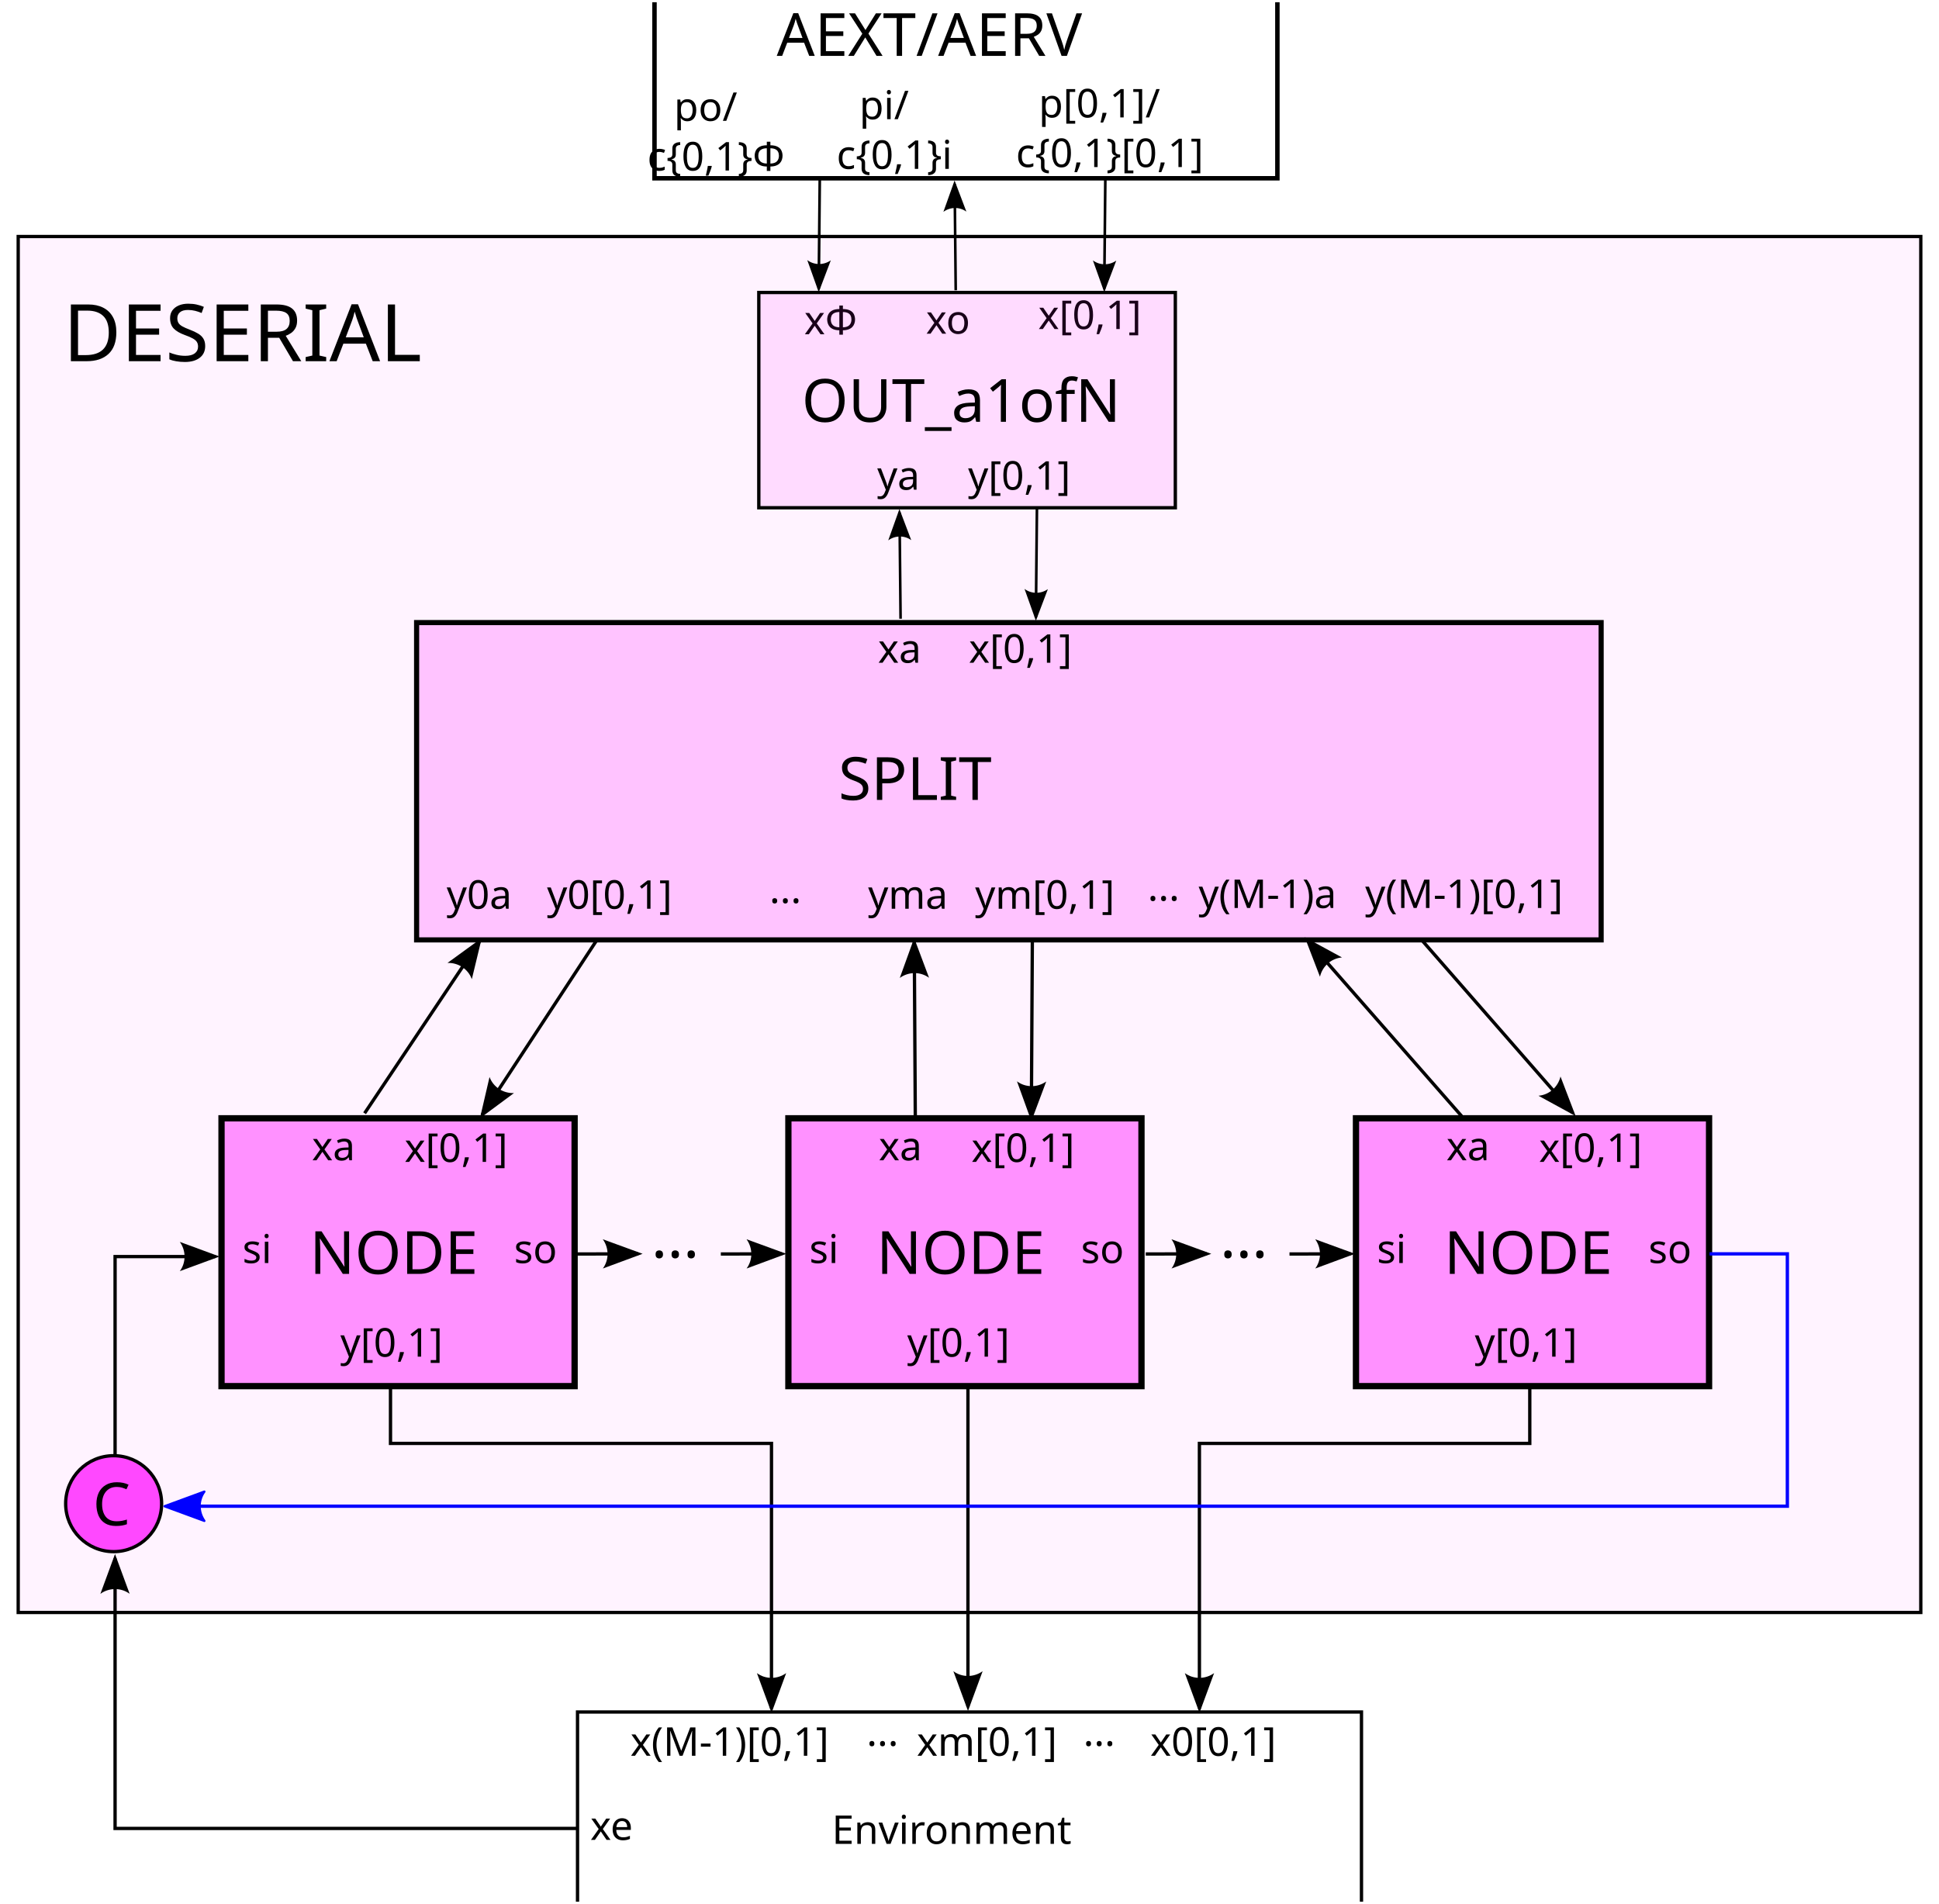
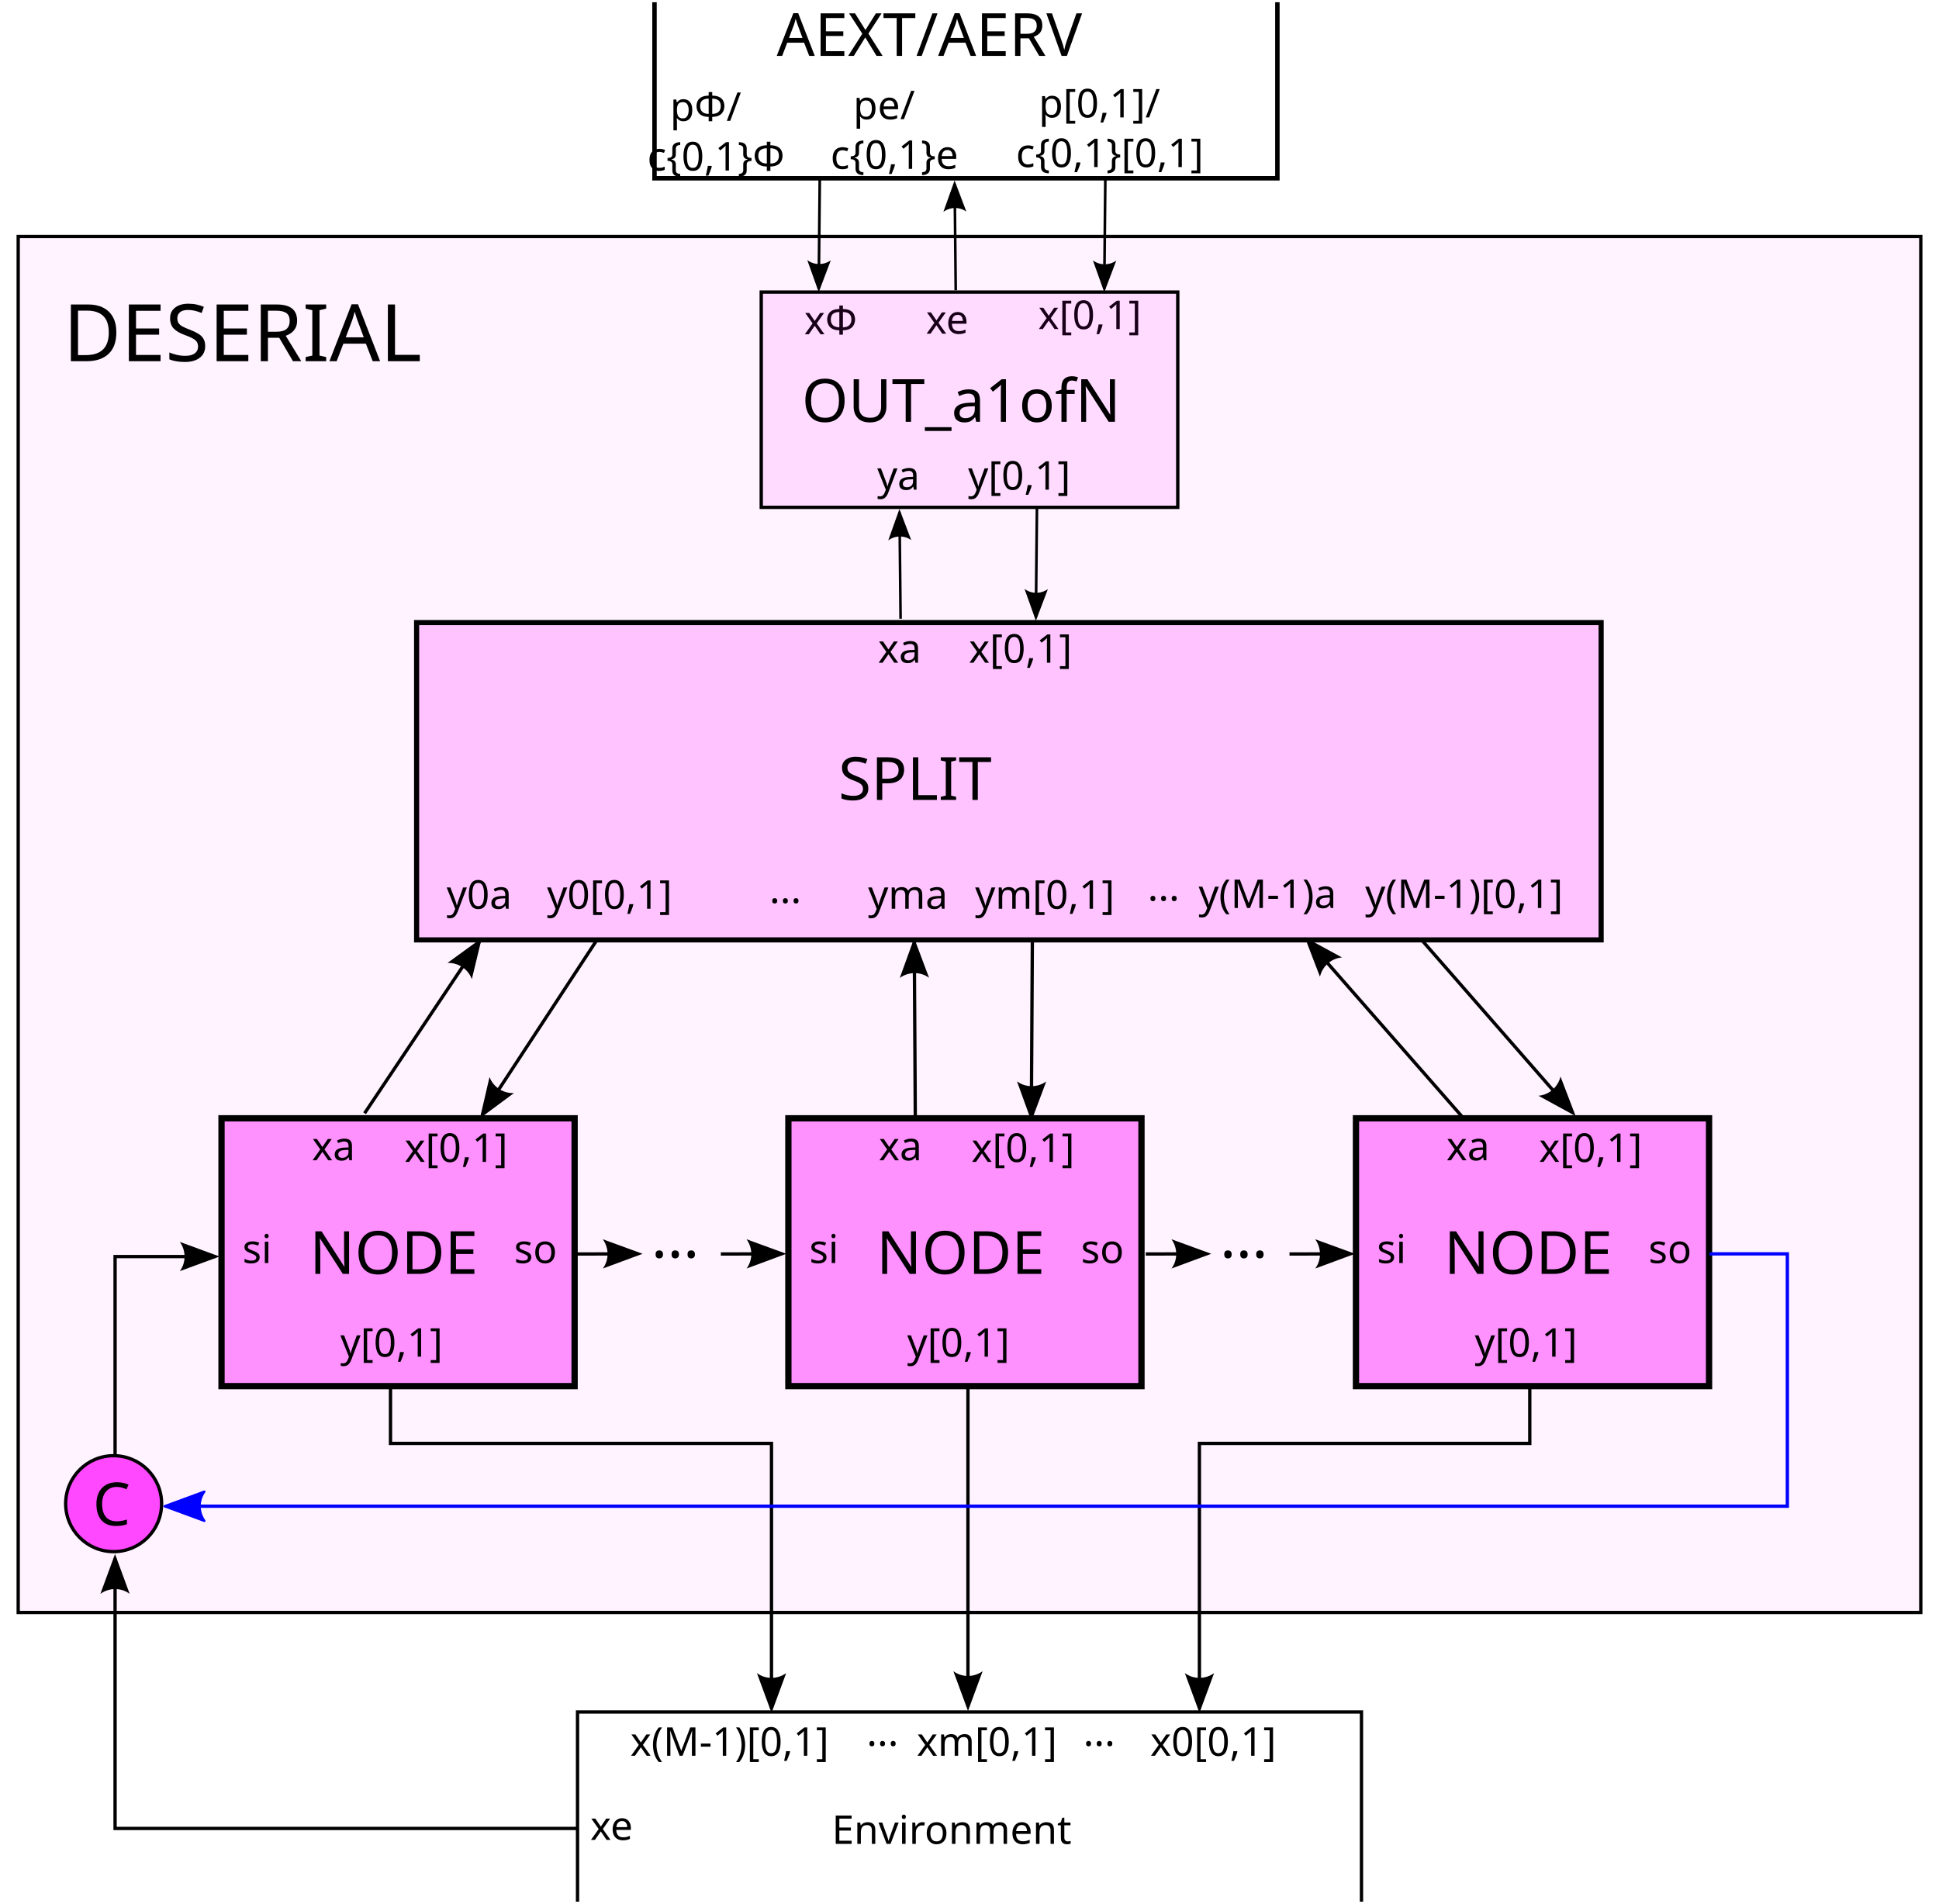
<svg xmlns="http://www.w3.org/2000/svg" version="1.1" id="svg2" height="575.127" width="585.878">
  <defs id="defs4">
    <marker style="overflow:visible" id="Arrow2Lend" refX="0" refY="0" orient="auto">
      <path transform="matrix(-1.1,0,0,-1.1,-1.1,0)" d="M 8.719,4.034 -2.207,0.016 8.719,-4.002 c -1.745,2.372 -1.735,5.617 -6e-7,8.035 z" style="fill-rule:evenodd;stroke-width:0.625;stroke-linejoin:round" id="path3815" />
    </marker>
    <marker style="overflow:visible" id="Arrow2Lstart" refX="0" refY="0" orient="auto">
      <path transform="matrix(1.1,0,0,1.1,1.1,0)" d="M 8.719,4.034 -2.207,0.016 8.719,-4.002 c -1.745,2.372 -1.735,5.617 -6e-7,8.035 z" style="fill-rule:evenodd;stroke-width:0.625;stroke-linejoin:round" id="path3812" />
    </marker>
    <marker style="overflow:visible" id="Arrow2Lstart-1" refX="0" refY="0" orient="auto">
      <path transform="matrix(1.1,0,0,1.1,1.1,0)" d="M 8.719,4.034 -2.207,0.016 8.719,-4.002 c -1.745,2.372 -1.735,5.617 -6e-7,8.035 z" style="fill-rule:evenodd;stroke-width:0.625;stroke-linejoin:round" id="path3812-7" />
    </marker>
    <marker style="overflow:visible" id="Arrow2Lstart-5" refX="0" refY="0" orient="auto">
      <path transform="matrix(1.1,0,0,1.1,1.1,0)" d="M 8.719,4.034 -2.207,0.016 8.719,-4.002 c -1.745,2.372 -1.735,5.617 -6e-7,8.035 z" style="fill-rule:evenodd;stroke-width:0.625;stroke-linejoin:round" id="path3812-3" />
    </marker>
    <marker style="overflow:visible" id="Arrow2Lstart-19" refX="0" refY="0" orient="auto">
      <path transform="matrix(1.1,0,0,1.1,1.1,0)" d="M 8.719,4.034 -2.207,0.016 8.719,-4.002 c -1.745,2.372 -1.735,5.617 -6e-7,8.035 z" style="fill-rule:evenodd;stroke-width:0.625;stroke-linejoin:round" id="path3812-9" />
    </marker>
    <marker style="overflow:visible" id="Arrow2Lstart-10" refX="0" refY="0" orient="auto">
      <path transform="matrix(1.1,0,0,1.1,1.1,0)" d="M 8.719,4.034 -2.207,0.016 8.719,-4.002 c -1.745,2.372 -1.735,5.617 -6e-7,8.035 z" style="fill-rule:evenodd;stroke-width:0.625;stroke-linejoin:round" id="path3812-75" />
    </marker>
    <marker style="overflow:visible" id="Arrow2Lstart-9" refX="0" refY="0" orient="auto">
      <path transform="matrix(1.1,0,0,1.1,1.1,0)" d="M 8.719,4.034 -2.207,0.016 8.719,-4.002 c -1.745,2.372 -1.735,5.617 -6e-7,8.035 z" style="fill-rule:evenodd;stroke-width:0.625;stroke-linejoin:round" id="path3812-2" />
    </marker>
    <marker style="overflow:visible" id="Arrow2Lstart-8" refX="0" refY="0" orient="auto">
      <path transform="matrix(1.1,0,0,1.1,1.1,0)" d="M 8.719,4.034 -2.207,0.016 8.719,-4.002 c -1.745,2.372 -1.735,5.617 -6e-7,8.035 z" style="fill-rule:evenodd;stroke-width:0.625;stroke-linejoin:round" id="path3812-6" />
    </marker>
    <marker style="overflow:visible" id="Arrow2Lend-2" refX="0" refY="0" orient="auto">
      <path transform="matrix(-1.1,0,0,-1.1,-1.1,0)" d="M 8.719,4.034 -2.207,0.016 8.719,-4.002 c -1.745,2.372 -1.735,5.617 -6e-7,8.035 z" style="fill-rule:evenodd;stroke-width:0.625;stroke-linejoin:round" id="path3815-3" />
    </marker>
    <marker style="overflow:visible" id="Arrow2Lstart-0" refX="0" refY="0" orient="auto">
      <path transform="matrix(1.1,0,0,1.1,1.1,0)" d="M 8.719,4.034 -2.207,0.016 8.719,-4.002 c -1.745,2.372 -1.735,5.617 -6e-7,8.035 z" style="fill-rule:evenodd;stroke-width:0.625;stroke-linejoin:round" id="path3812-25" />
    </marker>
    <marker style="overflow:visible" id="Arrow2Lstart-2" refX="0" refY="0" orient="auto">
      <path transform="matrix(1.1,0,0,1.1,1.1,0)" d="M 8.719,4.034 -2.207,0.016 8.719,-4.002 c -1.745,2.372 -1.735,5.617 -6e-7,8.035 z" style="fill-rule:evenodd;stroke-width:0.625;stroke-linejoin:round" id="path3812-30" />
    </marker>
    <marker style="overflow:visible" id="Arrow2Lend-9" refX="0" refY="0" orient="auto">
      <path transform="matrix(-1.1,0,0,-1.1,-1.1,0)" d="M 8.719,4.034 -2.207,0.016 8.719,-4.002 c -1.745,2.372 -1.735,5.617 -6e-7,8.035 z" style="fill-rule:evenodd;stroke-width:0.625;stroke-linejoin:round" id="path3815-8" />
    </marker>
    <marker style="overflow:visible" id="Arrow2Lend-5" refX="0" refY="0" orient="auto">
      <path transform="matrix(-1.1,0,0,-1.1,-1.1,0)" d="M 8.719,4.034 -2.207,0.016 8.719,-4.002 c -1.745,2.372 -1.735,5.617 -6e-7,8.035 z" style="fill-rule:evenodd;stroke-width:0.625;stroke-linejoin:round" id="path3815-7" />
    </marker>
    <marker style="overflow:visible" id="Arrow2Lend-3" refX="0" refY="0" orient="auto">
      <path transform="matrix(-1.1,0,0,-1.1,-1.1,0)" d="M 8.719,4.034 -2.207,0.016 8.719,-4.002 c -1.745,2.372 -1.735,5.617 -6e-7,8.035 z" style="fill-rule:evenodd;stroke-width:0.625;stroke-linejoin:round" id="path3815-0" />
    </marker>
    <marker style="overflow:visible" id="Arrow2Lend-0" refX="0" refY="0" orient="auto">
      <path transform="matrix(-1.1,0,0,-1.1,-1.1,0)" d="M 8.719,4.034 -2.207,0.016 8.719,-4.002 c -1.745,2.372 -1.735,5.617 -6e-7,8.035 z" style="fill-rule:evenodd;stroke-width:0.625;stroke-linejoin:round" id="path3815-9" />
    </marker>
    <marker style="overflow:visible" id="Arrow2Lend-7" refX="0" refY="0" orient="auto">
      <path transform="matrix(-1.1,0,0,-1.1,-1.1,0)" d="M 8.719,4.034 -2.207,0.016 8.719,-4.002 c -1.745,2.372 -1.735,5.617 -6e-7,8.035 z" style="fill-rule:evenodd;stroke-width:0.625;stroke-linejoin:round" id="path3815-07" />
    </marker>
    <marker style="overflow:visible" id="Arrow2Lend-1" refX="0" refY="0" orient="auto">
      <path transform="matrix(-1.1,0,0,-1.1,-1.1,0)" d="M 8.719,4.034 -2.207,0.016 8.719,-4.002 c -1.745,2.372 -1.735,5.617 -6e-7,8.035 z" style="fill-rule:evenodd;stroke-width:0.625;stroke-linejoin:round" id="path3815-4" />
    </marker>
    <marker style="overflow:visible" id="marker3240" refX="0" refY="0" orient="auto">
      <path transform="matrix(-1.1,0,0,-1.1,-1.1,0)" d="M 8.719,4.034 -2.207,0.016 8.719,-4.002 c -1.745,2.372 -1.735,5.617 -6e-7,8.035 z" style="fill-rule:evenodd;stroke-width:0.625;stroke-linejoin:round" id="path3242" />
    </marker>
    <marker style="overflow:visible" id="Arrow2Lstart-4" refX="0" refY="0" orient="auto">
      <path transform="matrix(1.1,0,0,1.1,1.1,0)" d="M 8.719,4.034 -2.207,0.016 8.719,-4.002 c -1.745,2.372 -1.735,5.617 -6e-7,8.035 z" style="fill-rule:evenodd;stroke-width:0.625;stroke-linejoin:round" id="path3812-0" />
    </marker>
    <marker style="overflow:visible" id="Arrow2Lstart-7" refX="0" refY="0" orient="auto">
      <path transform="matrix(1.1,0,0,1.1,1.1,0)" d="M 8.719,4.034 -2.207,0.016 8.719,-4.002 c -1.745,2.372 -1.735,5.617 -6e-7,8.035 z" style="fill-rule:evenodd;stroke-width:0.625;stroke-linejoin:round" id="path3812-27" />
    </marker>
    <marker style="overflow:visible" id="Arrow2Lstart-6" refX="0" refY="0" orient="auto">
      <path transform="matrix(1.1,0,0,1.1,1.1,0)" d="M 8.719,4.034 -2.207,0.016 8.719,-4.002 c -1.745,2.372 -1.735,5.617 -6e-7,8.035 z" style="fill-rule:evenodd;stroke-width:0.625;stroke-linejoin:round" id="path3812-60" />
    </marker>
    <marker style="overflow:visible" id="marker3520" refX="0" refY="0" orient="auto">
      <path transform="matrix(1.1,0,0,1.1,1.1,0)" d="M 8.719,4.034 -2.207,0.016 8.719,-4.002 c -1.745,2.372 -1.735,5.617 -6e-7,8.035 z" style="fill-rule:evenodd;stroke-width:0.625;stroke-linejoin:round" id="path3522" />
    </marker>
    <marker style="overflow:visible" id="Arrow2Lend-7-1" refX="0" refY="0" orient="auto">
      <path transform="matrix(-1.1,0,0,-1.1,-1.1,0)" d="M 8.719,4.034 -2.207,0.016 8.719,-4.002 c -1.745,2.372 -1.735,5.617 -6e-7,8.035 z" style="fill-rule:evenodd;stroke-width:0.625;stroke-linejoin:round" id="path3815-07-8" />
    </marker>
    <marker style="overflow:visible" id="Arrow2Lend-7-3" refX="0" refY="0" orient="auto">
      <path transform="matrix(-1.1,0,0,-1.1,-1.1,0)" d="M 8.719,4.034 -2.207,0.016 8.719,-4.002 c -1.745,2.372 -1.735,5.617 -6e-7,8.035 z" style="fill-rule:evenodd;stroke-width:0.625;stroke-linejoin:round" id="path3815-07-81" />
    </marker>
    <marker style="overflow:visible" id="Arrow2Lend-7-3R" refX="0" refY="0" orient="auto">
      <path transform="matrix(-1.1,0,0,-1.1,-1.1,0)" d="M 8.719,4.034 -2.207,0.016 8.719,-4.002 c -1.745,2.372 -1.735,5.617 -6e-7,8.035 z" style="fill:#ff0000;fill-rule:evenodd;stroke:#ff0000;stroke-width:0.625;stroke-linejoin:round" id="path6795" />
    </marker>
    <marker style="overflow:visible" id="Arrow2Lend-7-3Y" refX="0" refY="0" orient="auto">
      <path transform="matrix(-1.1,0,0,-1.1,-1.1,0)" d="M 8.719,4.034 -2.207,0.016 8.719,-4.002 c -1.745,2.372 -1.735,5.617 -6e-7,8.035 z" style="fill:#0000ff;fill-rule:evenodd;stroke:#0000ff;stroke-width:0.625;stroke-linejoin:round" id="path7602" />
    </marker>
    <marker style="overflow:visible" id="Arrow2Lend-7-3J" refX="0" refY="0" orient="auto">
      <path transform="matrix(-1.1,0,0,-1.1,-1.1,0)" d="M 8.719,4.034 -2.207,0.016 8.719,-4.002 c -1.745,2.372 -1.735,5.617 -6e-7,8.035 z" style="fill:#0000ff;fill-rule:evenodd;stroke:#0000ff;stroke-width:0.625;stroke-linejoin:round" id="path8417" />
    </marker>
    <marker style="overflow:visible" id="Arrow2Lend-7-3o" refX="0" refY="0" orient="auto">
      <path transform="matrix(-1.1,0,0,-1.1,-1.1,0)" d="M 8.719,4.034 -2.207,0.016 8.719,-4.002 c -1.745,2.372 -1.735,5.617 -6e-7,8.035 z" style="fill:#0000ff;fill-rule:evenodd;stroke:#0000ff;stroke-width:0.625;stroke-linejoin:round" id="path8830" />
    </marker>
    <marker style="overflow:visible" id="Arrow2Lend-7-3RS" refX="0" refY="0" orient="auto">
      <path transform="matrix(-1.1,0,0,-1.1,-1.1,0)" d="M 8.719,4.034 -2.207,0.016 8.719,-4.002 c -1.745,2.372 -1.735,5.617 -6e-7,8.035 z" style="fill:#0000ff;fill-rule:evenodd;stroke:#0000ff;stroke-width:0.625;stroke-linejoin:round" id="path4616" />
    </marker>
  </defs>
  <g transform="translate(2.433589,100.6867)" id="layer1">
    <rect style="fill:#ff00ff;fill-opacity:0.05;stroke:#000000;stroke-width:1;stroke-linecap:butt;stroke-miterlimit:4;stroke-opacity:1;stroke-dasharray:none;stroke-dashoffset:0" id="rect3197" width="574.878" height="415.779" x="3.066" y="-29.221" />
    <path id="path3788-5" d="m 143.296,236.108 34.5,-52.573" style="fill:none;stroke:#000000;stroke-width:1px;stroke-linecap:butt;stroke-linejoin:miter;stroke-opacity:1;marker-start:url(#Arrow2Lstart)" />
    <text id="text4364" y="0.316" x="240.548" style="font-size:12px;font-style:normal;font-weight:normal;line-height:125%;letter-spacing:0px;word-spacing:0px;fill:#000000;fill-opacity:1;stroke:none;font-family:Sans" xml:space="preserve">
      <tspan y="0.316" x="240.548" id="tspan4366">xΦ</tspan>
    </text>
    <text id="text4368" y="0.146" x="277.332" style="font-size:12px;font-style:normal;font-weight:normal;line-height:125%;letter-spacing:0px;word-spacing:0px;fill:#000000;fill-opacity:1;stroke:none;font-family:Sans" xml:space="preserve">
-       <tspan y="0.146" x="277.332" id="tspan4370">xo</tspan>
+       <tspan y="0.146" x="277.332" id="tspan4370">xe</tspan>
    </text>
    <text id="text4372" y="-1.266" x="311.259" style="font-size:12px;font-style:normal;font-weight:normal;line-height:125%;letter-spacing:0px;word-spacing:0px;fill:#000000;fill-opacity:1;stroke:none;font-family:Sans" xml:space="preserve">
      <tspan y="-1.266" x="311.259" id="tspan4374">x[0,1]</tspan>
    </text>
    <path id="path3788-5-7" d="m 107.733,235.705 34.684,-51.845" style="fill:none;stroke:#000000;stroke-width:1px;stroke-linecap:butt;stroke-linejoin:miter;stroke-opacity:1;marker-start:none;marker-end:url(#Arrow2Lend)" />
    <path id="path3788-5-7-6" d="m 274.131,237.479 -0.315,-53.38" style="fill:none;stroke:#000000;stroke-width:1px;stroke-linecap:butt;stroke-linejoin:miter;stroke-opacity:1;marker-start:none;marker-end:url(#Arrow2Lend)" />
    <path id="path3788-5-0" d="m 309.192,236.775 0.299,-52.766" style="fill:none;stroke:#000000;stroke-width:1px;stroke-linecap:butt;stroke-linejoin:miter;stroke-opacity:1;marker-start:url(#Arrow2Lstart)" />
    <path id="path3788-5-0-3" d="M 472.771,235.573 427.444,183.703" style="fill:none;stroke:#000000;stroke-width:1px;stroke-linecap:butt;stroke-linejoin:miter;stroke-opacity:1;marker-start:url(#Arrow2Lstart)" />
    <path id="path3788-5-7-6-1" d="M 439.206,236.571 392.691,183.485" style="fill:none;stroke:#000000;stroke-width:1px;stroke-linecap:butt;stroke-linejoin:miter;stroke-opacity:1;marker-start:none;marker-end:url(#Arrow2Lend)" />
    <g transform="translate(-8,0)" id="g3383">
      <path style="fill:none;stroke:#000000;stroke-width:1.348px;stroke-linecap:butt;stroke-linejoin:miter;stroke-opacity:1" d="m 203.326,-100.012 0,53.196 188.208,0 0,-53.196" id="path5336" />
      <text xml:space="preserve" style="font-size:12px;font-style:normal;font-weight:normal;line-height:125%;letter-spacing:0px;word-spacing:0px;fill:#000000;fill-opacity:1;stroke:none;font-family:Sans" x="240.262" y="-83.799" id="text5338">
        <tspan id="tspan5340" x="240.262" y="-83.799" style="font-size:18px">AEXT/AERV</tspan>
      </text>
      <text xml:space="preserve" style="font-size:12px;font-style:normal;font-weight:normal;line-height:125%;letter-spacing:0px;word-spacing:0px;fill:#000000;fill-opacity:1;stroke:none;font-family:Sans" x="232.816" y="-64.168" id="text5342">
-         <tspan id="tspan5344" x="232.816" y="-64.168" style="text-align:center;text-anchor:middle">po/</tspan>
+         <tspan id="tspan5344" x="232.816" y="-64.168" style="text-align:center;text-anchor:middle">pΦ/</tspan>
        <tspan x="232.816" y="-49.168" id="tspan3379" style="text-align:center;text-anchor:middle">c{0,1}Φ</tspan>
      </text>
      <text xml:space="preserve" style="font-size:12px;font-style:normal;font-weight:normal;line-height:125%;letter-spacing:0px;word-spacing:0px;fill:#000000;fill-opacity:1;stroke:none;font-family:Sans" x="286.731" y="-64.668" id="text5346">
-         <tspan id="tspan5348" x="286.731" y="-64.668" style="text-align:center;text-anchor:middle">pi/</tspan>
-         <tspan x="286.731" y="-49.668" id="tspan3381" style="text-align:center;text-anchor:middle">c{0,1}i</tspan>
+         <tspan id="tspan5348" x="286.731" y="-64.668" style="text-align:center;text-anchor:middle">pe/</tspan>
+         <tspan x="286.731" y="-49.668" id="tspan3381" style="text-align:center;text-anchor:middle">c{0,1}e</tspan>
      </text>
      <text xml:space="preserve" style="font-size:12px;font-style:normal;font-weight:normal;line-height:125%;letter-spacing:0px;word-spacing:0px;fill:#000000;fill-opacity:1;stroke:none;font-family:Sans" x="351.805" y="-65.212" id="text5350">
        <tspan id="tspan5352" x="351.805" y="-65.212" style="text-align:center;text-anchor:middle">p[0,1]/</tspan>
        <tspan x="351.805" y="-50.212" id="tspan3377" style="text-align:center;text-anchor:middle">c{0,1}[0,1]</tspan>
      </text>
    </g>
    <path id="path3788-5-7-6-3" d="m 286.343,-12.984 -0.324,-32.125" style="fill:none;stroke:#000000;stroke-width:0.786px;stroke-linecap:butt;stroke-linejoin:miter;stroke-opacity:1;marker-start:none;marker-end:url(#Arrow2Lend)" />
    <path id="path3788-5-7-6-3-9" d="m 331.547,-46.577 -0.324,33.144" style="fill:none;stroke:#000000;stroke-width:0.799px;stroke-linecap:butt;stroke-linejoin:miter;stroke-opacity:1;marker-start:none;marker-end:url(#Arrow2Lend)" />
    <path id="path3788-5-7-6-3-9-6" d="m 245.269,-47.188 -0.323,33.733" style="fill:none;stroke:#000000;stroke-width:0.805px;stroke-linecap:butt;stroke-linejoin:miter;stroke-opacity:1;marker-start:none;marker-end:url(#Arrow2Lend)" />
    <path id="path5564" d="m 290.035,318.739 0,96.255" style="fill:none;stroke:#000000;stroke-width:1px;stroke-linecap:butt;stroke-linejoin:miter;stroke-opacity:1;marker-end:url(#Arrow2Lend-7)" />
-     <rect y="-12.305" x="226.843" height="65.045" width="125.855" id="rect3125" style="fill:#ff00ff;fill-opacity:0.1;stroke:#000000;stroke-width:1.008;stroke-miterlimit:4;stroke-opacity:1;stroke-dasharray:none" />
+     <rect y="-12.426" x="227.578" height="65.045" width="125.855" id="rect3125" style="fill:#ff00ff;fill-opacity:0.1;stroke:#000000;stroke-width:1.008;stroke-miterlimit:4;stroke-opacity:1;stroke-dasharray:none" />
    <text id="text4364-3" y="47.282" x="262.615" style="font-size:12px;font-style:normal;font-weight:normal;line-height:125%;letter-spacing:0px;word-spacing:0px;fill:#000000;fill-opacity:1;stroke:none;font-family:Sans" xml:space="preserve">
      <tspan y="47.282" x="262.615" id="tspan4366-4">ya</tspan>
    </text>
    <text id="text3215" y="47.282" x="290.071" style="font-size:12px;font-style:normal;font-weight:normal;line-height:125%;letter-spacing:0px;word-spacing:0px;fill:#000000;fill-opacity:1;stroke:none;font-family:Sans" xml:space="preserve">
      <tspan y="47.282" x="290.071" id="tspan3217">y[0,1]</tspan>
    </text>
    <path id="path3788-5-7-6-3-6" d="M 269.681,86.283 269.357,54.158" style="fill:none;stroke:#000000;stroke-width:0.786px;stroke-linecap:butt;stroke-linejoin:miter;stroke-opacity:1;marker-start:none;marker-end:url(#Arrow2Lend)" />
    <path id="path3788-5-7-6-3-9-3" d="m 310.885,52.691 -0.324,33.144" style="fill:none;stroke:#000000;stroke-width:0.799px;stroke-linecap:butt;stroke-linejoin:miter;stroke-opacity:1;marker-start:none;marker-end:url(#Arrow2Lend)" />
    <text id="text5338-1" y="26.77" x="239.822" style="font-size:12px;font-style:normal;font-weight:normal;line-height:125%;letter-spacing:0px;word-spacing:0px;fill:#000000;fill-opacity:1;stroke:none;font-family:Sans" xml:space="preserve">
      <tspan style="font-size:18px" y="26.77" x="239.822" id="tspan5340-1">OUT_a1ofN</tspan>
    </text>
    <path id="path5540" d="m 172.068,473.94 0,-57.311 236.875,0 0,57.311" style="fill:none;stroke:#000000;stroke-width:1px;stroke-linecap:butt;stroke-linejoin:miter;stroke-opacity:1" />
    <text id="text5542" y="456.472" x="248.928" style="font-size:12px;font-style:normal;font-weight:normal;line-height:125%;letter-spacing:0px;word-spacing:0px;fill:#000000;fill-opacity:1;stroke:none;font-family:Sans" xml:space="preserve">
      <tspan y="456.472" x="248.928" id="tspan5544">Environment</tspan>
    </text>
    <text id="text5546" y="429.857" x="345.129" style="font-size:12px;font-style:normal;font-weight:normal;line-height:125%;letter-spacing:0px;word-spacing:0px;fill:#000000;fill-opacity:1;stroke:none;font-family:Sans" xml:space="preserve">
      <tspan y="429.857" x="345.129" id="tspan5548">x0[0,1]</tspan>
    </text>
    <text id="text5550" y="429.857" x="274.57" style="font-size:12px;font-style:normal;font-weight:normal;line-height:125%;letter-spacing:0px;word-spacing:0px;fill:#000000;fill-opacity:1;stroke:none;font-family:Sans" xml:space="preserve">
      <tspan y="429.857" x="274.57" id="tspan5552">xm[0,1]</tspan>
    </text>
    <text id="text5554" y="429.857" x="188.032" style="font-size:12px;font-style:normal;font-weight:normal;line-height:125%;letter-spacing:0px;word-spacing:0px;fill:#000000;fill-opacity:1;stroke:none;font-family:Sans" xml:space="preserve">
      <tspan y="429.857" x="188.032" id="tspan5556">x(M-1)[0,1]</tspan>
    </text>
    <text id="text5558" y="455.274" x="175.914" style="font-size:12px;font-style:normal;font-weight:normal;line-height:125%;letter-spacing:0px;word-spacing:0px;fill:#000000;fill-opacity:1;stroke:none;font-family:Sans" xml:space="preserve">
      <tspan y="455.274" x="175.914" id="tspan5560">xe</tspan>
    </text>
    <text id="text5550-1" y="426.833" x="324.874" style="font-size:12px;font-style:normal;font-weight:normal;line-height:125%;letter-spacing:0px;word-spacing:0px;fill:#000000;fill-opacity:1;stroke:none;font-family:Sans" xml:space="preserve">
      <tspan y="426.833" x="324.874" id="tspan5552-6">...</tspan>
    </text>
    <text id="text5550-1-0" y="426.833" x="259.405" style="font-size:12px;font-style:normal;font-weight:normal;line-height:125%;letter-spacing:0px;word-spacing:0px;fill:#000000;fill-opacity:1;stroke:none;font-family:Sans" xml:space="preserve">
      <tspan y="426.833" x="259.405" id="tspan5552-6-7">...</tspan>
    </text>
    <g id="g4242">
      <rect style="fill:#ff00ff;fill-opacity:0.199;stroke:#000000;stroke-width:1.548;stroke-opacity:1" id="rect3755" width="357.912" height="95.881" x="123.445" y="87.44" ry="0" />
      <text xml:space="preserve" style="font-size:18px;font-style:normal;font-weight:normal;line-height:125%;letter-spacing:0px;word-spacing:0px;fill:#000000;fill-opacity:1;stroke:none;font-family:Sans" x="250.902" y="141.015" id="text4302">
        <tspan id="tspan4304" x="250.902" y="141.015">SPLIT</tspan>
      </text>
      <text xml:space="preserve" style="font-size:12px;font-style:normal;font-weight:normal;line-height:125%;letter-spacing:0px;word-spacing:0px;fill:#000000;fill-opacity:1;stroke:none;font-family:Sans" x="132.51" y="173.908" id="text4376">
        <tspan id="tspan4378" x="132.51" y="173.908">y0a</tspan>
      </text>
      <text xml:space="preserve" style="font-size:12px;font-style:normal;font-weight:normal;line-height:125%;letter-spacing:0px;word-spacing:0px;fill:#000000;fill-opacity:1;stroke:none;font-family:Sans" x="162.839" y="173.908" id="text4380">
        <tspan id="tspan4382" x="162.839" y="173.908">y0[0,1]</tspan>
      </text>
      <text xml:space="preserve" style="font-size:12px;font-style:normal;font-weight:normal;line-height:125%;letter-spacing:0px;word-spacing:0px;fill:#000000;fill-opacity:1;stroke:none;font-family:Sans" x="259.864" y="173.908" id="text4384">
        <tspan id="tspan4386" x="259.864" y="173.908">yma</tspan>
      </text>
      <text xml:space="preserve" style="font-size:12px;font-style:normal;font-weight:normal;line-height:125%;letter-spacing:0px;word-spacing:0px;fill:#000000;fill-opacity:1;stroke:none;font-family:Sans" x="292.193" y="173.908" id="text4388">
        <tspan id="tspan4390" x="292.193" y="173.908">ym[0,1]</tspan>
      </text>
      <text xml:space="preserve" style="font-size:12px;font-style:normal;font-weight:normal;line-height:125%;letter-spacing:0px;word-spacing:0px;fill:#000000;fill-opacity:1;stroke:none;font-family:Sans" x="359.724" y="173.67" id="text4384-1">
        <tspan id="tspan4386-8" x="359.724" y="173.67">y(M-1)a</tspan>
      </text>
      <text xml:space="preserve" style="font-size:12px;font-style:normal;font-weight:normal;line-height:125%;letter-spacing:0px;word-spacing:0px;fill:#000000;fill-opacity:1;stroke:none;font-family:Sans" x="410.053" y="173.67" id="text4388-2">
        <tspan id="tspan4390-0" x="410.053" y="173.67">y(M-1)[0,1]</tspan>
      </text>
      <text xml:space="preserve" style="font-size:12px;font-style:normal;font-weight:normal;line-height:125%;letter-spacing:0px;word-spacing:0px;fill:#000000;fill-opacity:1;stroke:none;font-family:Sans" x="262.835" y="99.57" id="text4364-3-3">
        <tspan id="tspan4366-4-4" x="262.835" y="99.57">xa</tspan>
      </text>
      <text xml:space="preserve" style="font-size:12px;font-style:normal;font-weight:normal;line-height:125%;letter-spacing:0px;word-spacing:0px;fill:#000000;fill-opacity:1;stroke:none;font-family:Sans" x="290.29" y="99.57" id="text3215-1">
        <tspan id="tspan3217-2" x="290.29" y="99.57">x[0,1]</tspan>
      </text>
      <text xml:space="preserve" style="font-size:12px;font-style:normal;font-weight:normal;line-height:125%;letter-spacing:0px;word-spacing:0px;fill:#000000;fill-opacity:1;stroke:none;font-family:Sans" x="230.044" y="172.161" id="text5550-1-0-0">
        <tspan id="tspan5552-6-7-2" x="230.044" y="172.161">...</tspan>
      </text>
      <text xml:space="preserve" style="font-size:12px;font-style:normal;font-weight:normal;line-height:125%;letter-spacing:0px;word-spacing:0px;fill:#000000;fill-opacity:1;stroke:none;font-family:Sans" x="344.321" y="171.454" id="text5550-1-0-3">
        <tspan id="tspan5552-6-7-0" x="344.321" y="171.454">...</tspan>
      </text>
    </g>
    <g id="g3502">
      <text xml:space="preserve" style="font-size:18px;font-style:normal;font-weight:normal;line-height:125%;letter-spacing:0px;word-spacing:0px;fill:#000000;fill-opacity:1;stroke:none;font-family:Sans" x="194.363" y="279.315" id="text4302-2-4-3">
        <tspan id="tspan4304-1-4-7" x="194.363" y="279.315">...</tspan>
      </text>
      <path style="fill:none;stroke:#000000;stroke-width:1px;stroke-linecap:butt;stroke-linejoin:miter;stroke-opacity:1;marker-start:url(#Arrow2Lstart)" d="m 190.401,278.194 -18.467,0.038" id="path3788-2-7" />
      <path style="fill:none;stroke:#000000;stroke-width:1px;stroke-linecap:butt;stroke-linejoin:miter;stroke-opacity:1;marker-start:url(#Arrow2Lstart)" d="m 233.836,278.194 -18.467,0.038" id="path3788-2-7-7" />
    </g>
    <g id="g3502-5" transform="translate(171.8256,0)">
      <text xml:space="preserve" style="font-size:18px;font-style:normal;font-weight:normal;line-height:125%;letter-spacing:0px;word-spacing:0px;fill:#000000;fill-opacity:1;stroke:none;font-family:Sans" x="194.363" y="279.315" id="text4302-2-4-3-9">
        <tspan id="tspan4304-1-4-7-3" x="194.363" y="279.315">...</tspan>
      </text>
      <path style="fill:none;stroke:#000000;stroke-width:1px;stroke-linecap:butt;stroke-linejoin:miter;stroke-opacity:1;marker-start:url(#Arrow2Lstart)" d="m 190.401,278.194 -18.467,0.038" id="path3788-2-7-3" />
      <path style="fill:none;stroke:#000000;stroke-width:1px;stroke-linecap:butt;stroke-linejoin:miter;stroke-opacity:1;marker-start:url(#Arrow2Lstart)" d="m 233.836,278.194 -18.467,0.038" id="path3788-2-7-7-7" />
    </g>
    <g id="g4197">
      <rect style="fill:#ff00ff;fill-opacity:0.403;stroke:#000000;stroke-width:1.899;stroke-opacity:1" id="rect3757" width="106.69" height="80.931" x="64.498" y="237.229" />
      <text xml:space="preserve" style="font-size:18px;font-style:normal;font-weight:normal;line-height:125%;letter-spacing:0px;word-spacing:0px;fill:#000000;fill-opacity:1;stroke:none;font-family:Sans" x="91.107" y="284.246" id="text4302-2">
        <tspan id="tspan4304-1" x="91.107" y="284.246">NODE</tspan>
      </text>
      <text xml:space="preserve" style="font-size:12px;font-style:normal;font-weight:normal;line-height:125%;letter-spacing:0px;word-spacing:0px;fill:#000000;fill-opacity:1;stroke:none;font-family:Sans" x="91.797" y="249.919" id="text4348">
        <tspan id="tspan4350" x="91.797" y="249.919">xa</tspan>
      </text>
      <text xml:space="preserve" style="font-size:12px;font-style:normal;font-weight:normal;line-height:125%;letter-spacing:0px;word-spacing:0px;fill:#000000;fill-opacity:1;stroke:none;font-family:Sans" x="152.89" y="280.969" id="text4356">
        <tspan x="152.89" y="280.969" id="tspan4360">so</tspan>
      </text>
      <text xml:space="preserve" style="font-size:12px;font-style:normal;font-weight:normal;line-height:125%;letter-spacing:0px;word-spacing:0px;fill:#000000;fill-opacity:1;stroke:none;font-family:Sans" x="119.79" y="250.411" id="text4372-4">
        <tspan id="tspan4374-6" x="119.79" y="250.411">x[0,1]</tspan>
      </text>
      <text xml:space="preserve" style="font-size:12px;font-style:normal;font-weight:normal;line-height:125%;letter-spacing:0px;word-spacing:0px;fill:#000000;fill-opacity:1;stroke:none;font-family:Sans" x="100.394" y="309.253" id="text4380-1">
        <tspan id="tspan4382-2" x="100.394" y="309.253">y[0,1]</tspan>
      </text>
      <text xml:space="preserve" style="font-size:12px;font-style:normal;font-weight:normal;line-height:125%;letter-spacing:0px;word-spacing:0px;fill:#000000;fill-opacity:1;stroke:none;font-family:Sans" x="70.826" y="280.969" id="text4356-8">
        <tspan x="70.826" y="280.969" id="tspan4360-3">si</tspan>
      </text>
    </g>
    <g id="g4212">
      <rect style="fill:#ff00ff;fill-opacity:0.403;stroke:#000000;stroke-width:1.899;stroke-opacity:1" id="rect3757-7" width="106.69" height="80.931" x="235.778" y="237.229" />
      <text xml:space="preserve" style="font-size:18px;font-style:normal;font-weight:normal;line-height:125%;letter-spacing:0px;word-spacing:0px;fill:#000000;fill-opacity:1;stroke:none;font-family:Sans" x="262.387" y="284.246" id="text4302-2-5">
        <tspan id="tspan4304-1-6" x="262.387" y="284.246">NODE</tspan>
      </text>
      <text xml:space="preserve" style="font-size:12px;font-style:normal;font-weight:normal;line-height:125%;letter-spacing:0px;word-spacing:0px;fill:#000000;fill-opacity:1;stroke:none;font-family:Sans" x="263.076" y="249.919" id="text4348-4">
        <tspan id="tspan4350-6" x="263.076" y="249.919">xa</tspan>
      </text>
      <text xml:space="preserve" style="font-size:12px;font-style:normal;font-weight:normal;line-height:125%;letter-spacing:0px;word-spacing:0px;fill:#000000;fill-opacity:1;stroke:none;font-family:Sans" x="324.17" y="280.969" id="text4356-7">
        <tspan x="324.17" y="280.969" id="tspan4360-6">so</tspan>
      </text>
      <text xml:space="preserve" style="font-size:12px;font-style:normal;font-weight:normal;line-height:125%;letter-spacing:0px;word-spacing:0px;fill:#000000;fill-opacity:1;stroke:none;font-family:Sans" x="291.07" y="250.411" id="text4372-4-1">
        <tspan id="tspan4374-6-7" x="291.07" y="250.411">x[0,1]</tspan>
      </text>
      <text xml:space="preserve" style="font-size:12px;font-style:normal;font-weight:normal;line-height:125%;letter-spacing:0px;word-spacing:0px;fill:#000000;fill-opacity:1;stroke:none;font-family:Sans" x="271.674" y="309.253" id="text4380-1-3">
        <tspan id="tspan4382-2-7" x="271.674" y="309.253">y[0,1]</tspan>
      </text>
      <text xml:space="preserve" style="font-size:12px;font-style:normal;font-weight:normal;line-height:125%;letter-spacing:0px;word-spacing:0px;fill:#000000;fill-opacity:1;stroke:none;font-family:Sans" x="242.106" y="280.969" id="text4356-8-0">
        <tspan x="242.106" y="280.969" id="tspan4360-3-7">si</tspan>
      </text>
    </g>
    <g id="g4227">
      <rect style="fill:#ff00ff;fill-opacity:0.403;stroke:#000000;stroke-width:1.899;stroke-opacity:1" id="rect3757-5" width="106.69" height="80.931" x="407.278" y="237.229" />
      <text xml:space="preserve" style="font-size:18px;font-style:normal;font-weight:normal;line-height:125%;letter-spacing:0px;word-spacing:0px;fill:#000000;fill-opacity:1;stroke:none;font-family:Sans" x="433.887" y="284.246" id="text4302-2-9">
        <tspan x="433.887" y="284.246" id="tspan6324">NODE</tspan>
      </text>
      <text xml:space="preserve" style="font-size:12px;font-style:normal;font-weight:normal;line-height:125%;letter-spacing:0px;word-spacing:0px;fill:#000000;fill-opacity:1;stroke:none;font-family:Sans" x="434.576" y="249.919" id="text4348-6">
        <tspan id="tspan4350-9" x="434.576" y="249.919">xa</tspan>
      </text>
      <text xml:space="preserve" style="font-size:12px;font-style:normal;font-weight:normal;line-height:125%;letter-spacing:0px;word-spacing:0px;fill:#000000;fill-opacity:1;stroke:none;font-family:Sans" x="495.67" y="280.969" id="text4356-6">
        <tspan x="495.67" y="280.969" id="tspan4360-5">so</tspan>
      </text>
      <text xml:space="preserve" style="font-size:12px;font-style:normal;font-weight:normal;line-height:125%;letter-spacing:0px;word-spacing:0px;fill:#000000;fill-opacity:1;stroke:none;font-family:Sans" x="462.57" y="250.411" id="text4372-4-8">
        <tspan id="tspan4374-6-8" x="462.57" y="250.411">x[0,1]</tspan>
      </text>
      <text xml:space="preserve" style="font-size:12px;font-style:normal;font-weight:normal;line-height:125%;letter-spacing:0px;word-spacing:0px;fill:#000000;fill-opacity:1;stroke:none;font-family:Sans" x="443.174" y="309.253" id="text4380-1-35">
        <tspan id="tspan4382-2-3" x="443.174" y="309.253">y[0,1]</tspan>
      </text>
      <text xml:space="preserve" style="font-size:12px;font-style:normal;font-weight:normal;line-height:125%;letter-spacing:0px;word-spacing:0px;fill:#000000;fill-opacity:1;stroke:none;font-family:Sans" x="413.606" y="280.969" id="text4356-8-9">
        <tspan x="413.606" y="280.969" id="tspan4360-3-1">si</tspan>
      </text>
    </g>
    <path transform="translate(31.62311,-100.6867)" id="path5574" d="m 428.174,419.536 0,16.617 -99.823,0 0,80.104" style="fill:none;stroke:#000000;stroke-width:1px;stroke-linecap:butt;stroke-linejoin:miter;stroke-opacity:1;marker-end:url(#Arrow2Lend-7-3)" />
    <path transform="translate(31.62311,-100.6867)" id="path5576" d="m 83.934,418.475 0,17.678 115.116,0 0,80.104" style="fill:none;stroke:#000000;stroke-width:1px;stroke-linecap:butt;stroke-linejoin:miter;stroke-opacity:1;marker-end:url(#Arrow2Lend-7-3)" />
    <path id="path6034" d="m 514.123,278.19 23.5,0 0,76.25 -489,0" style="fill:none;stroke:#0000ff;stroke-width:1px;stroke-linecap:butt;stroke-linejoin:miter;stroke-opacity:1;marker-end:url(#Arrow2Lend-7-3RS)" />
    <path transform="translate(65.48957,-100.6867)" d="m -19.092,454.364 c 0,8.006 -6.49,14.496 -14.496,14.496 -8.006,0 -14.496,-6.49 -14.496,-14.496 0,-8.006 6.49,-14.496 14.496,-14.496 8.006,0 14.496,6.49 14.496,14.496 z" id="path3367" style="fill:#ff00ff;fill-opacity:0.7;stroke:#000000;stroke-width:1;stroke-linecap:butt;stroke-miterlimit:4;stroke-opacity:1;stroke-dasharray:none" />
    <text id="text3369" y="360.23" x="25.6" style="font-size:18px;font-style:normal;font-weight:normal;line-height:125%;letter-spacing:0px;word-spacing:0px;fill:#000000;fill-opacity:1;stroke:none;font-family:Sans" xml:space="preserve">
      <tspan y="360.23" x="25.6" id="tspan3371">C</tspan>
    </text>
    <path id="path4554" d="m 171.881,451.813 -139.543,0 0,-81.587" style="fill:none;stroke:#000000;stroke-width:1px;stroke-linecap:butt;stroke-linejoin:miter;stroke-opacity:1;marker-end:url(#Arrow2Lend-7-3)" />
    <path id="path3378" d="m 32.339,338.924 0,-59.91 30.25,0" style="fill:none;stroke:#000000;stroke-width:1px;stroke-linecap:butt;stroke-linejoin:miter;stroke-opacity:1;marker-end:url(#Arrow2Lend-7-3)" />
    <text xml:space="preserve" style="font-size:40px;font-style:normal;font-weight:normal;line-height:125%;letter-spacing:0px;word-spacing:0px;fill:#000000;fill-opacity:1;stroke:none;font-family:Sans" x="16.658" y="8.457" id="text4267">
      <tspan id="tspan4269" x="16.658" y="8.457" style="font-size:24px">DESERIAL</tspan>
    </text>
  </g>
</svg>
